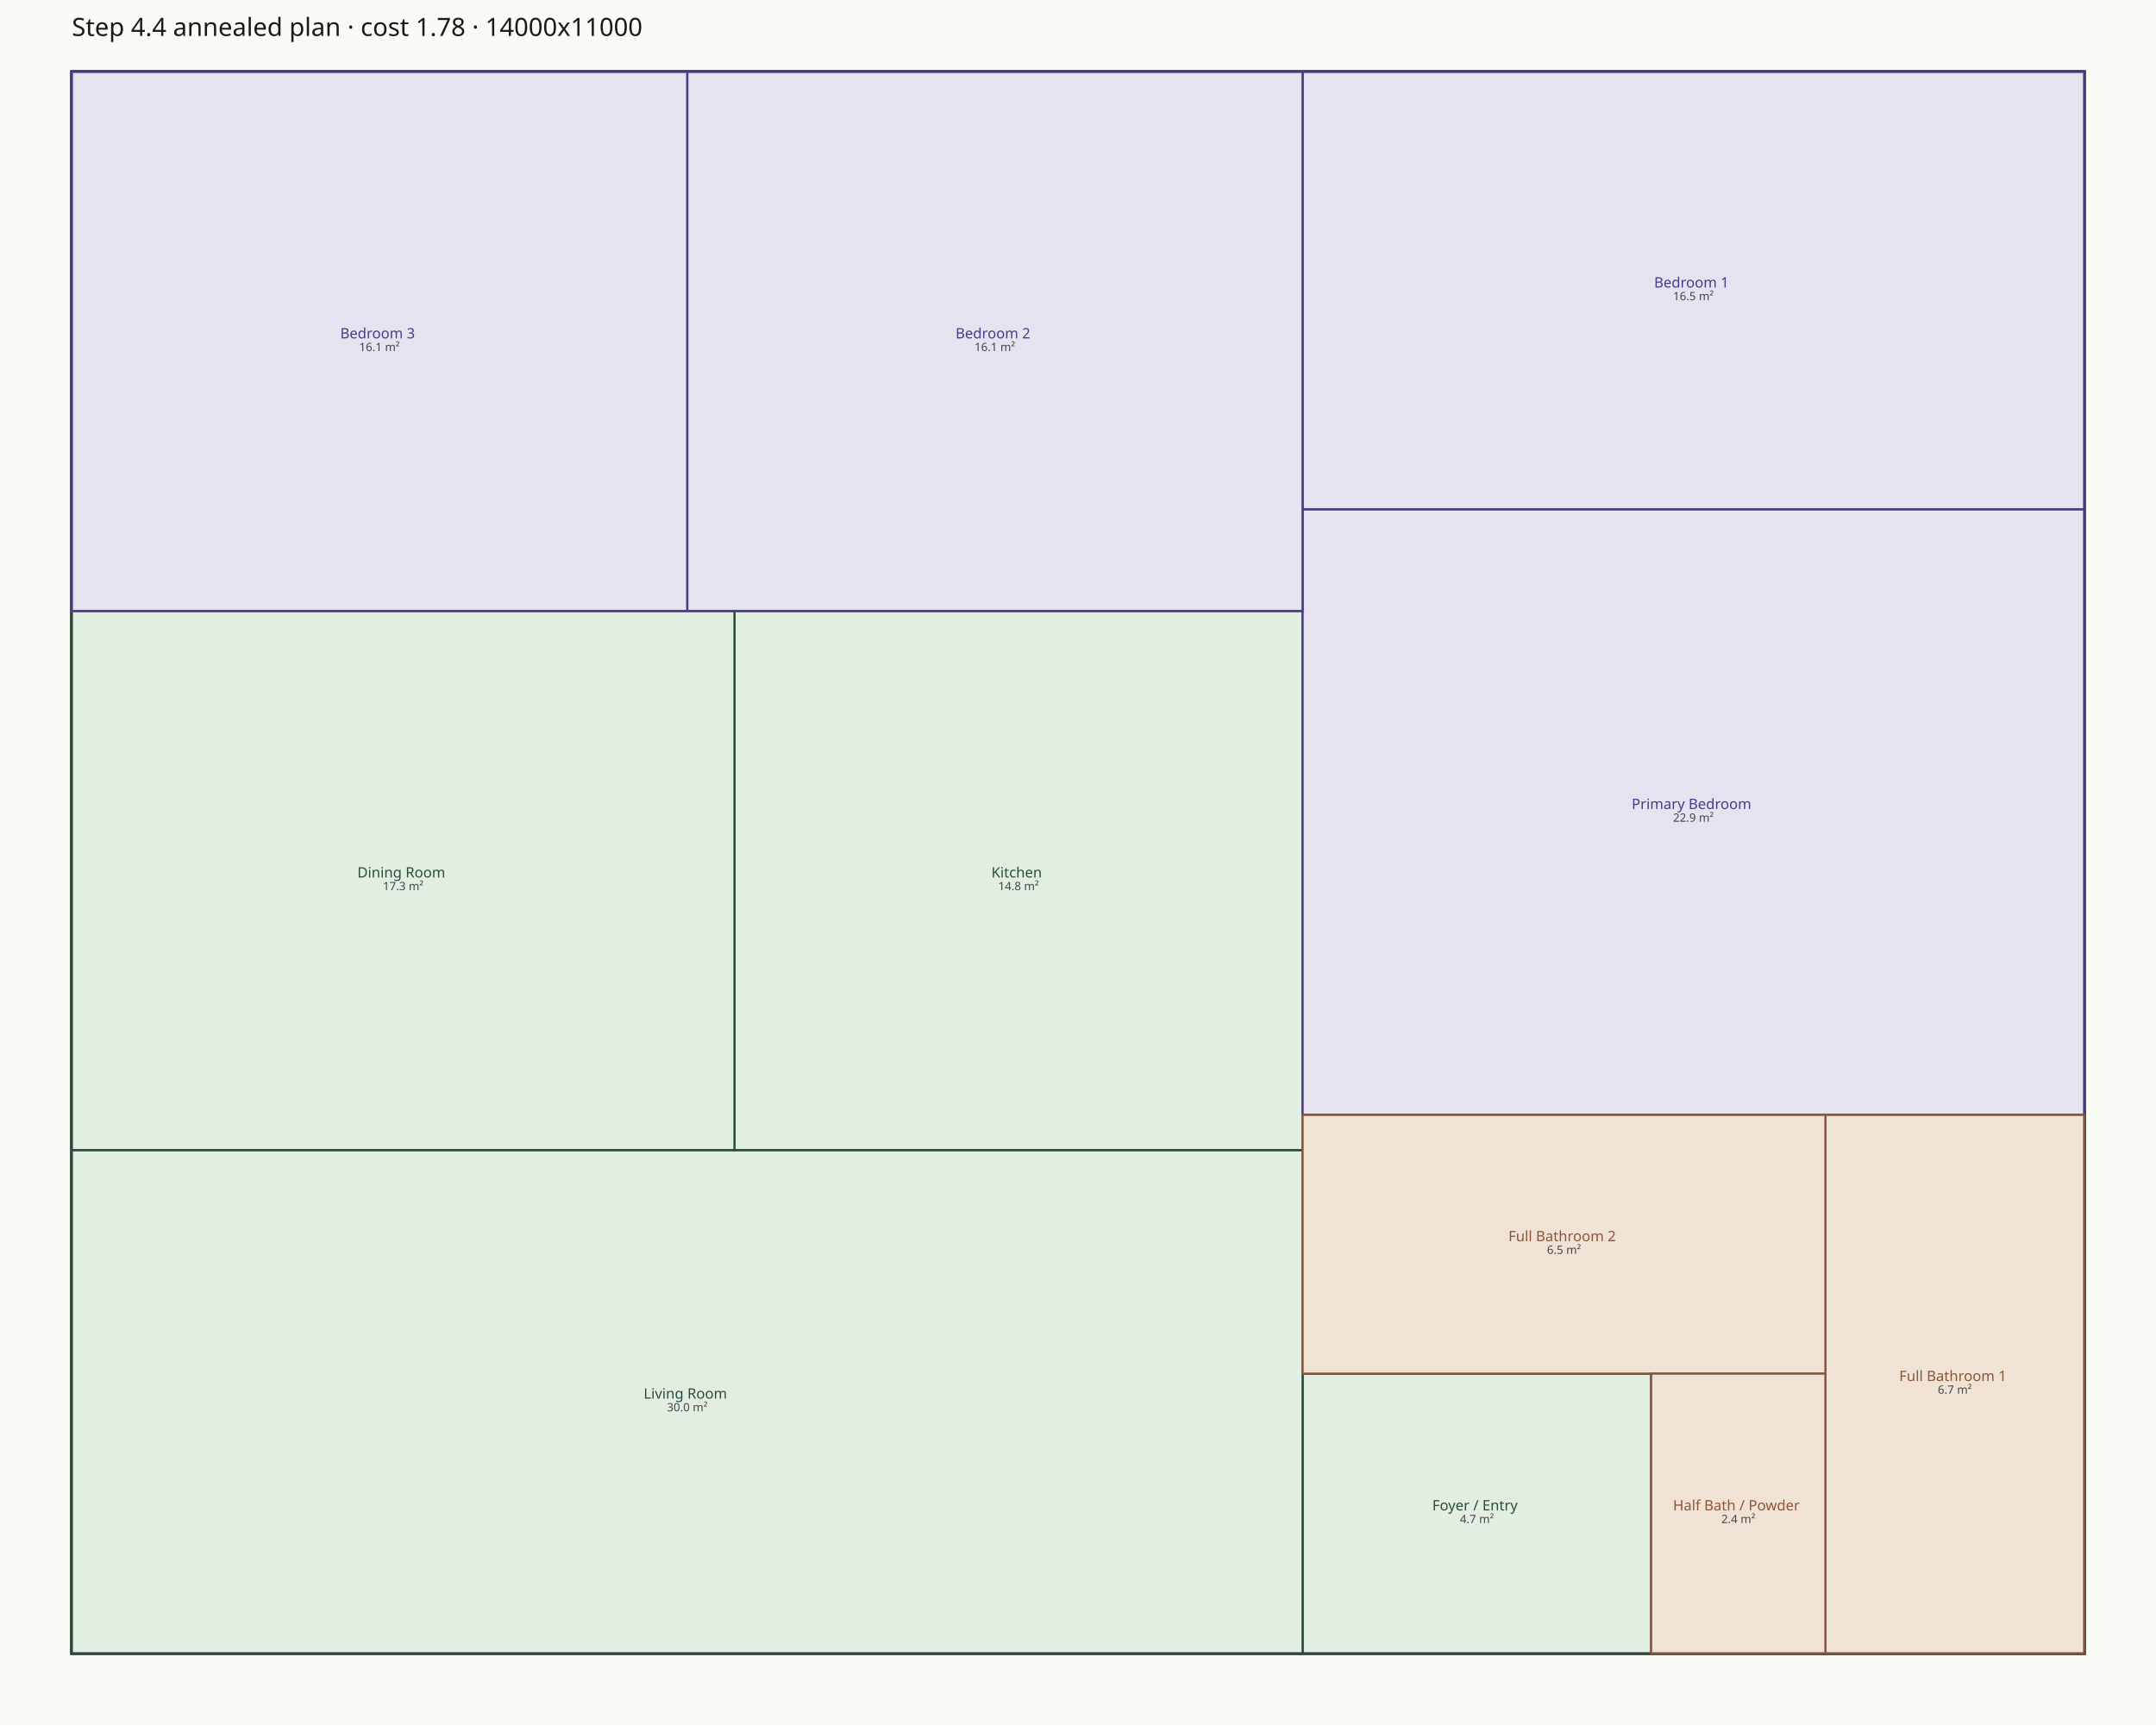
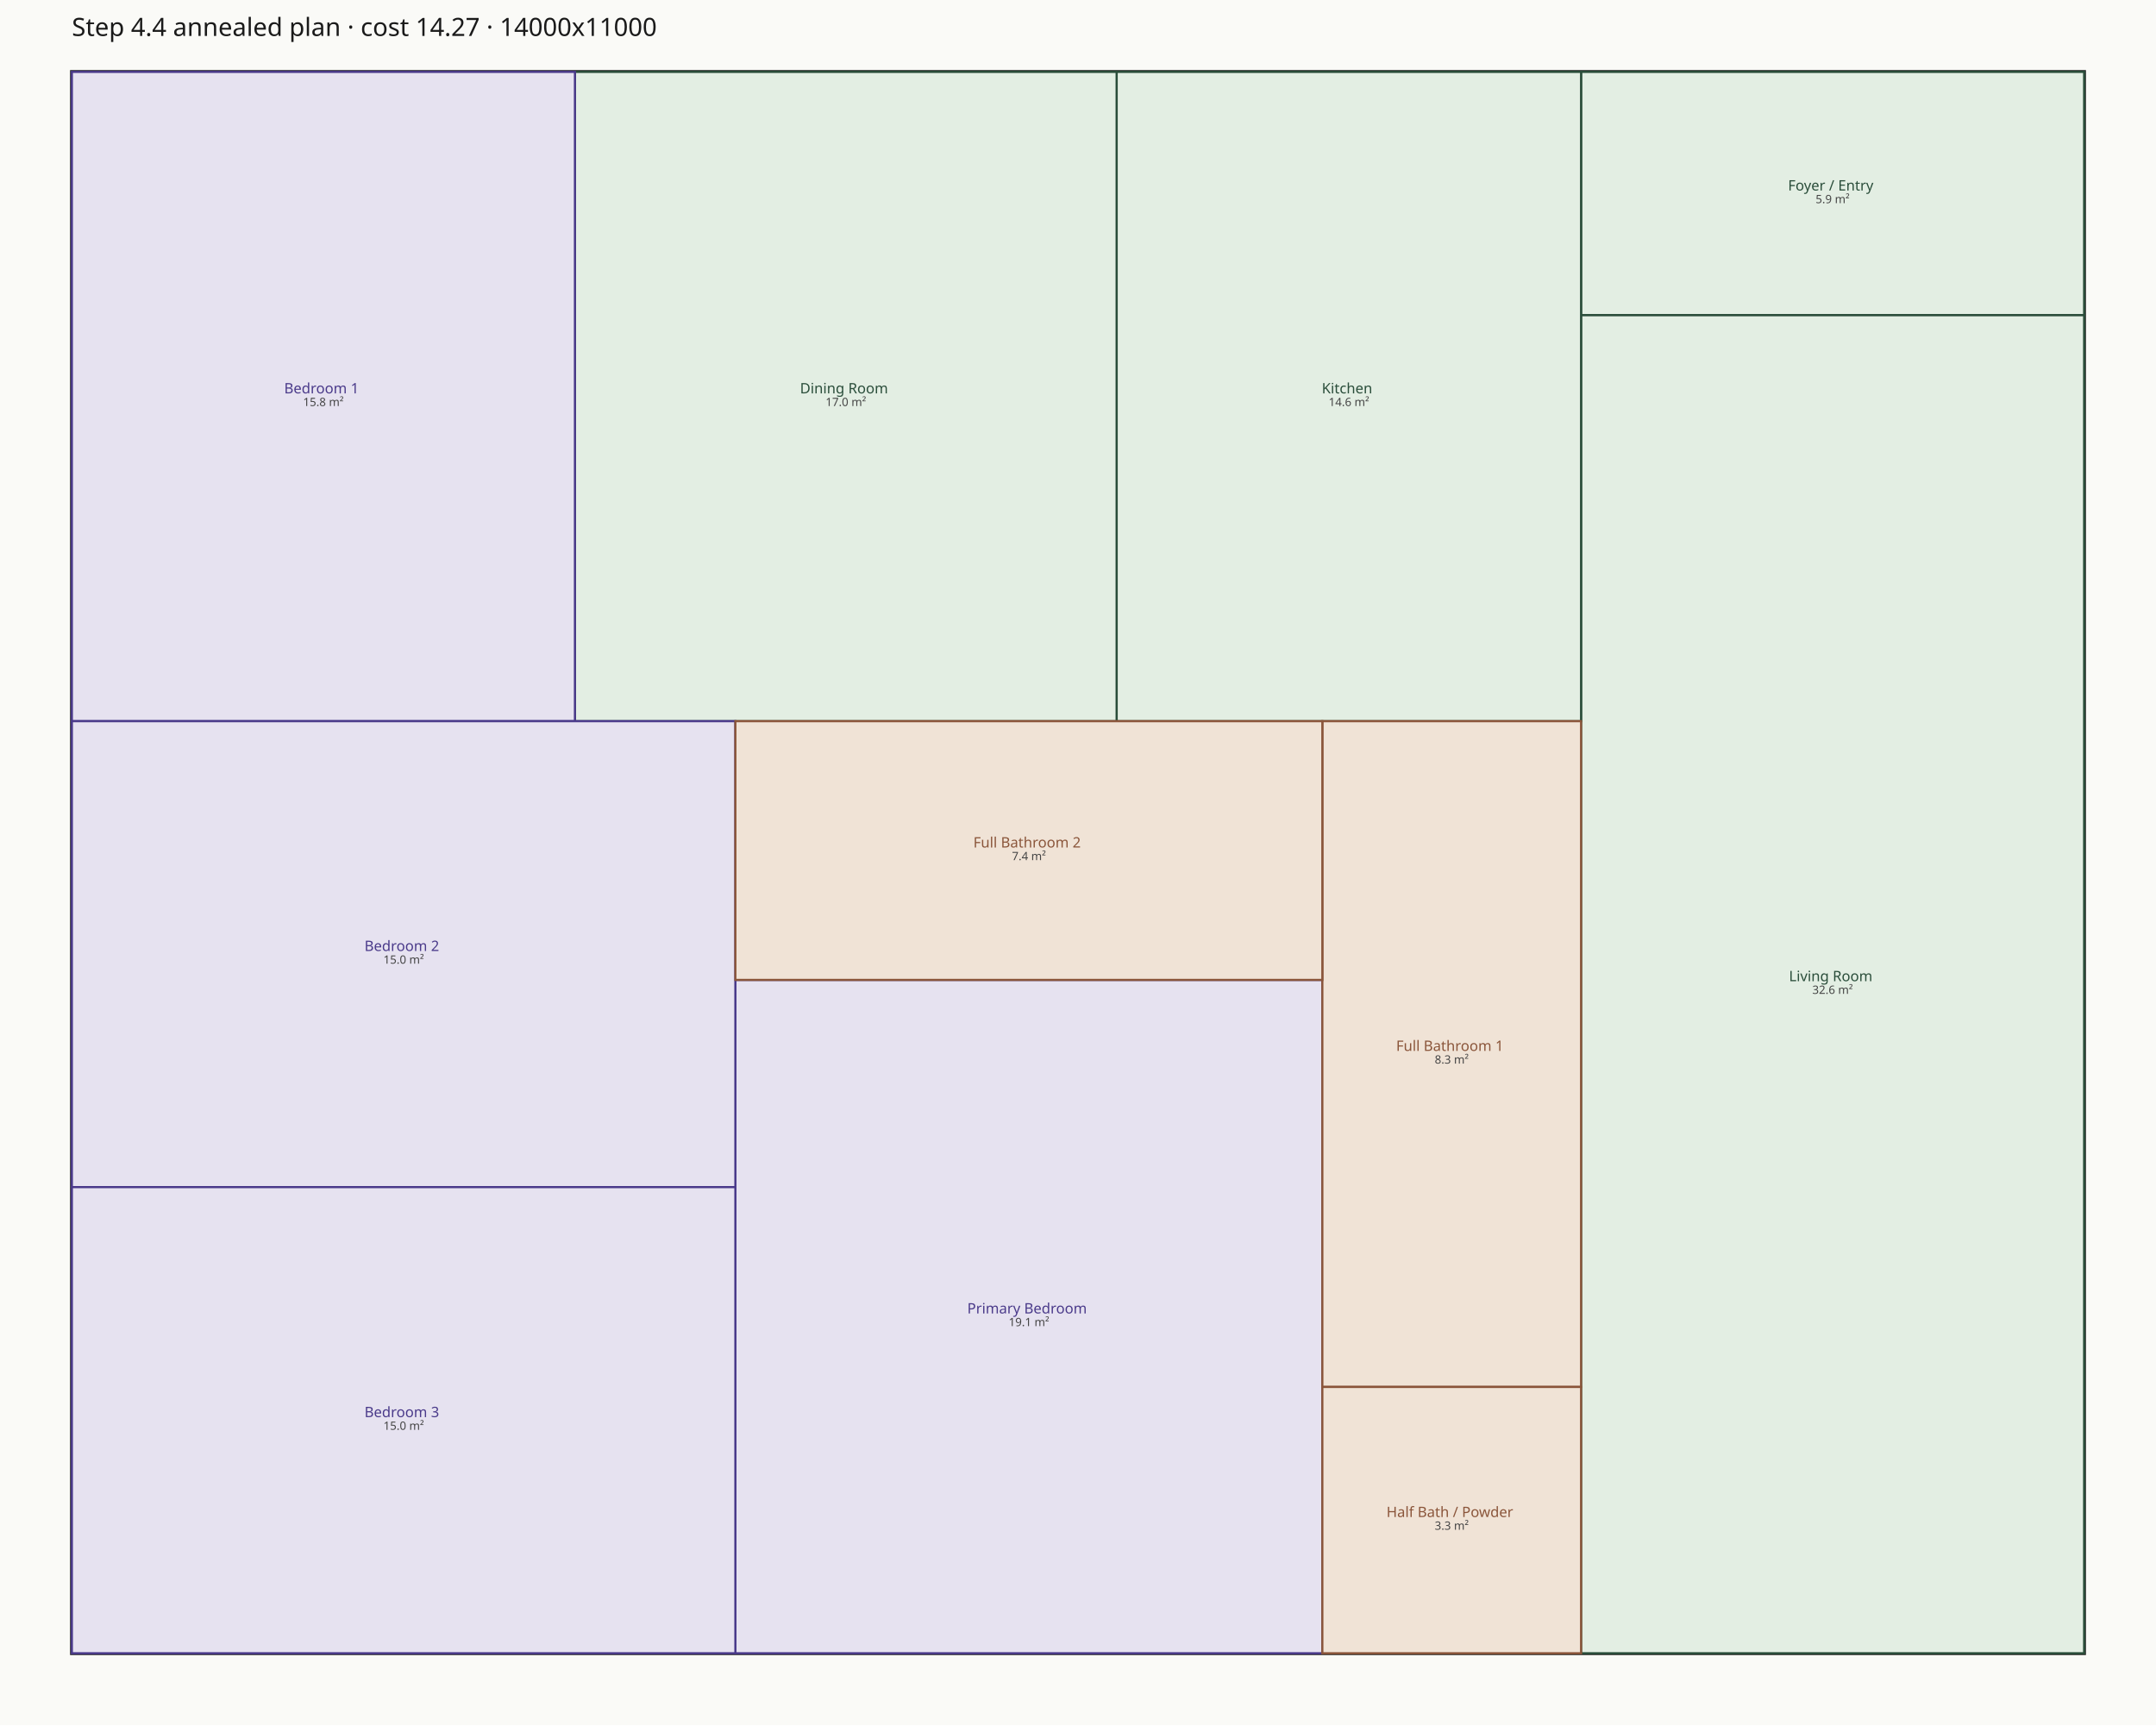
<svg xmlns="http://www.w3.org/2000/svg" width="1200" height="960" viewBox="0 0 1200 960">
  <rect width="100%" height="100%" fill="#fafaf7" />
  <rect x="40.0" y="40.0" width="1120.0" height="880.0" fill="none" stroke="#1a1a1a" stroke-width="2" />
-   <polygon points="725.0,764.4 919.0,764.4 919.0,920.0 725.0,920.0" fill="#e3eee3" stroke="#2a4d3a" stroke-width="1.2" />
-   <g transform="translate(822.0,842.2)">
+   <polygon points="880.0,40.0 1160.0,40.0 1160.0,175.4 880.0,175.4" fill="#e3eee3" stroke="#2a4d3a" stroke-width="1.2" />
+   <g transform="translate(1020.0,107.7)">
    <text text-anchor="middle" dominant-baseline="central" font-family="ui-sans-serif,system-ui" font-size="8.0" fill="#2a4d3a">
      <tspan x="0" dy="-0.6em">Foyer / Entry</tspan>
-       <tspan x="0" dy="1.2em" font-size="6.4" fill="#444">4.7 m²</tspan>
+       <tspan x="0" dy="1.2em" font-size="6.4" fill="#444">5.9 m²</tspan>
    </text>
  </g>
-   <polygon points="40.0,640.0 725.0,640.0 725.0,920.0 40.0,920.0" fill="#e3eee3" stroke="#2a4d3a" stroke-width="1.2" />
-   <g transform="translate(382.5,780.0)">
+   <polygon points="880.0,175.4 1160.0,175.4 1160.0,920.0 880.0,920.0" fill="#e3eee3" stroke="#2a4d3a" stroke-width="1.2" />
+   <g transform="translate(1020.0,547.7)">
    <text text-anchor="middle" dominant-baseline="central" font-family="ui-sans-serif,system-ui" font-size="8.0" fill="#2a4d3a">
      <tspan x="0" dy="-0.6em">Living Room</tspan>
-       <tspan x="0" dy="1.2em" font-size="6.4" fill="#444">30.0 m²</tspan>
+       <tspan x="0" dy="1.2em" font-size="6.4" fill="#444">32.6 m²</tspan>
    </text>
  </g>
-   <polygon points="408.8,340.0 725.0,340.0 725.0,640.0 408.8,640.0" fill="#e3eee3" stroke="#2a4d3a" stroke-width="1.2" />
-   <g transform="translate(566.9,490.0)">
+   <polygon points="621.5,40.0 880.0,40.0 880.0,401.3 621.5,401.3" fill="#e3eee3" stroke="#2a4d3a" stroke-width="1.2" />
+   <g transform="translate(750.8,220.6)">
    <text text-anchor="middle" dominant-baseline="central" font-family="ui-sans-serif,system-ui" font-size="8.0" fill="#2a4d3a">
      <tspan x="0" dy="-0.6em">Kitchen</tspan>
-       <tspan x="0" dy="1.2em" font-size="6.4" fill="#444">14.8 m²</tspan>
+       <tspan x="0" dy="1.2em" font-size="6.4" fill="#444">14.6 m²</tspan>
    </text>
  </g>
-   <polygon points="40.0,340.0 408.8,340.0 408.8,640.0 40.0,640.0" fill="#e3eee3" stroke="#2a4d3a" stroke-width="1.2" />
-   <g transform="translate(224.4,490.0)">
+   <polygon points="320.0,40.0 621.5,40.0 621.5,401.3 320.0,401.3" fill="#e3eee3" stroke="#2a4d3a" stroke-width="1.2" />
+   <g transform="translate(470.8,220.6)">
    <text text-anchor="middle" dominant-baseline="central" font-family="ui-sans-serif,system-ui" font-size="8.0" fill="#2a4d3a">
      <tspan x="0" dy="-0.6em">Dining Room</tspan>
-       <tspan x="0" dy="1.2em" font-size="6.4" fill="#444">17.3 m²</tspan>
+       <tspan x="0" dy="1.2em" font-size="6.4" fill="#444">17.0 m²</tspan>
    </text>
  </g>
-   <polygon points="725.0,283.4 1160.0,283.4 1160.0,620.4 725.0,620.4" fill="#e6e2f0" stroke="#4a3a8a" stroke-width="1.2" />
-   <g transform="translate(942.5,451.9)">
+   <polygon points="409.3,545.3 736.0,545.3 736.0,920.0 409.3,920.0" fill="#e6e2f0" stroke="#4a3a8a" stroke-width="1.2" />
+   <g transform="translate(572.7,732.6)">
    <text text-anchor="middle" dominant-baseline="central" font-family="ui-sans-serif,system-ui" font-size="8.0" fill="#4a3a8a">
      <tspan x="0" dy="-0.6em">Primary Bedroom</tspan>
-       <tspan x="0" dy="1.2em" font-size="6.4" fill="#444">22.9 m²</tspan>
+       <tspan x="0" dy="1.2em" font-size="6.4" fill="#444">19.1 m²</tspan>
    </text>
  </g>
-   <polygon points="725.0,40.0 1160.0,40.0 1160.0,283.4 725.0,283.4" fill="#e6e2f0" stroke="#4a3a8a" stroke-width="1.2" />
-   <g transform="translate(942.5,161.7)">
+   <polygon points="40.0,40.0 320.0,40.0 320.0,401.3 40.0,401.3" fill="#e6e2f0" stroke="#4a3a8a" stroke-width="1.2" />
+   <g transform="translate(180.0,220.6)">
    <text text-anchor="middle" dominant-baseline="central" font-family="ui-sans-serif,system-ui" font-size="8.0" fill="#4a3a8a">
      <tspan x="0" dy="-0.6em">Bedroom 1</tspan>
-       <tspan x="0" dy="1.2em" font-size="6.4" fill="#444">16.5 m²</tspan>
+       <tspan x="0" dy="1.2em" font-size="6.4" fill="#444">15.8 m²</tspan>
    </text>
  </g>
-   <polygon points="382.5,40.0 725.0,40.0 725.0,340.0 382.5,340.0" fill="#e6e2f0" stroke="#4a3a8a" stroke-width="1.2" />
-   <g transform="translate(553.7,190.0)">
+   <polygon points="40.0,401.3 409.3,401.3 409.3,660.6 40.0,660.6" fill="#e6e2f0" stroke="#4a3a8a" stroke-width="1.2" />
+   <g transform="translate(224.7,530.9)">
    <text text-anchor="middle" dominant-baseline="central" font-family="ui-sans-serif,system-ui" font-size="8.0" fill="#4a3a8a">
      <tspan x="0" dy="-0.6em">Bedroom 2</tspan>
-       <tspan x="0" dy="1.2em" font-size="6.4" fill="#444">16.1 m²</tspan>
+       <tspan x="0" dy="1.2em" font-size="6.4" fill="#444">15.0 m²</tspan>
    </text>
  </g>
-   <polygon points="40.0,40.0 382.5,40.0 382.5,340.0 40.0,340.0" fill="#e6e2f0" stroke="#4a3a8a" stroke-width="1.2" />
-   <g transform="translate(211.2,190.0)">
+   <polygon points="40.0,660.6 409.3,660.6 409.3,920.0 40.0,920.0" fill="#e6e2f0" stroke="#4a3a8a" stroke-width="1.2" />
+   <g transform="translate(224.7,790.3)">
    <text text-anchor="middle" dominant-baseline="central" font-family="ui-sans-serif,system-ui" font-size="8.0" fill="#4a3a8a">
      <tspan x="0" dy="-0.6em">Bedroom 3</tspan>
-       <tspan x="0" dy="1.2em" font-size="6.4" fill="#444">16.1 m²</tspan>
+       <tspan x="0" dy="1.2em" font-size="6.4" fill="#444">15.0 m²</tspan>
    </text>
  </g>
-   <polygon points="1016.0,620.4 1160.0,620.4 1160.0,920.0 1016.0,920.0" fill="#f0e3d6" stroke="#8a553a" stroke-width="1.2" />
-   <g transform="translate(1088.0,770.2)">
+   <polygon points="736.0,401.3 880.0,401.3 880.0,771.8 736.0,771.8" fill="#f0e3d6" stroke="#8a553a" stroke-width="1.2" />
+   <g transform="translate(808.0,586.5)">
    <text text-anchor="middle" dominant-baseline="central" font-family="ui-sans-serif,system-ui" font-size="8.0" fill="#8a553a">
      <tspan x="0" dy="-0.6em">Full Bathroom 1</tspan>
-       <tspan x="0" dy="1.2em" font-size="6.4" fill="#444">6.7 m²</tspan>
+       <tspan x="0" dy="1.2em" font-size="6.4" fill="#444">8.3 m²</tspan>
    </text>
  </g>
-   <polygon points="725.0,620.4 1016.0,620.4 1016.0,764.4 725.0,764.4" fill="#f0e3d6" stroke="#8a553a" stroke-width="1.2" />
-   <g transform="translate(870.5,692.4)">
+   <polygon points="409.3,401.3 736.0,401.3 736.0,545.3 409.3,545.3" fill="#f0e3d6" stroke="#8a553a" stroke-width="1.2" />
+   <g transform="translate(572.7,473.3)">
    <text text-anchor="middle" dominant-baseline="central" font-family="ui-sans-serif,system-ui" font-size="8.0" fill="#8a553a">
      <tspan x="0" dy="-0.6em">Full Bathroom 2</tspan>
-       <tspan x="0" dy="1.2em" font-size="6.4" fill="#444">6.5 m²</tspan>
+       <tspan x="0" dy="1.2em" font-size="6.4" fill="#444">7.4 m²</tspan>
    </text>
  </g>
-   <polygon points="919.0,764.4 1016.0,764.4 1016.0,920.0 919.0,920.0" fill="#f0e3d6" stroke="#8a553a" stroke-width="1.2" />
-   <g transform="translate(967.5,842.2)">
+   <polygon points="736.0,771.8 880.0,771.8 880.0,920.0 736.0,920.0" fill="#f0e3d6" stroke="#8a553a" stroke-width="1.2" />
+   <g transform="translate(808.0,845.9)">
    <text text-anchor="middle" dominant-baseline="central" font-family="ui-sans-serif,system-ui" font-size="8.0" fill="#8a553a">
      <tspan x="0" dy="-0.6em">Half Bath / Powder</tspan>
-       <tspan x="0" dy="1.2em" font-size="6.4" fill="#444">2.4 m²</tspan>
+       <tspan x="0" dy="1.2em" font-size="6.4" fill="#444">3.3 m²</tspan>
    </text>
  </g>
-   <text x="40.0" y="20.0" font-family="ui-sans-serif,system-ui" font-size="14" fill="#1a1a1a">Step 4.4 annealed plan · cost 1.78 · 14000x11000</text>
+   <text x="40.0" y="20.0" font-family="ui-sans-serif,system-ui" font-size="14" fill="#1a1a1a">Step 4.4 annealed plan · cost 14.27 · 14000x11000</text>
</svg>
